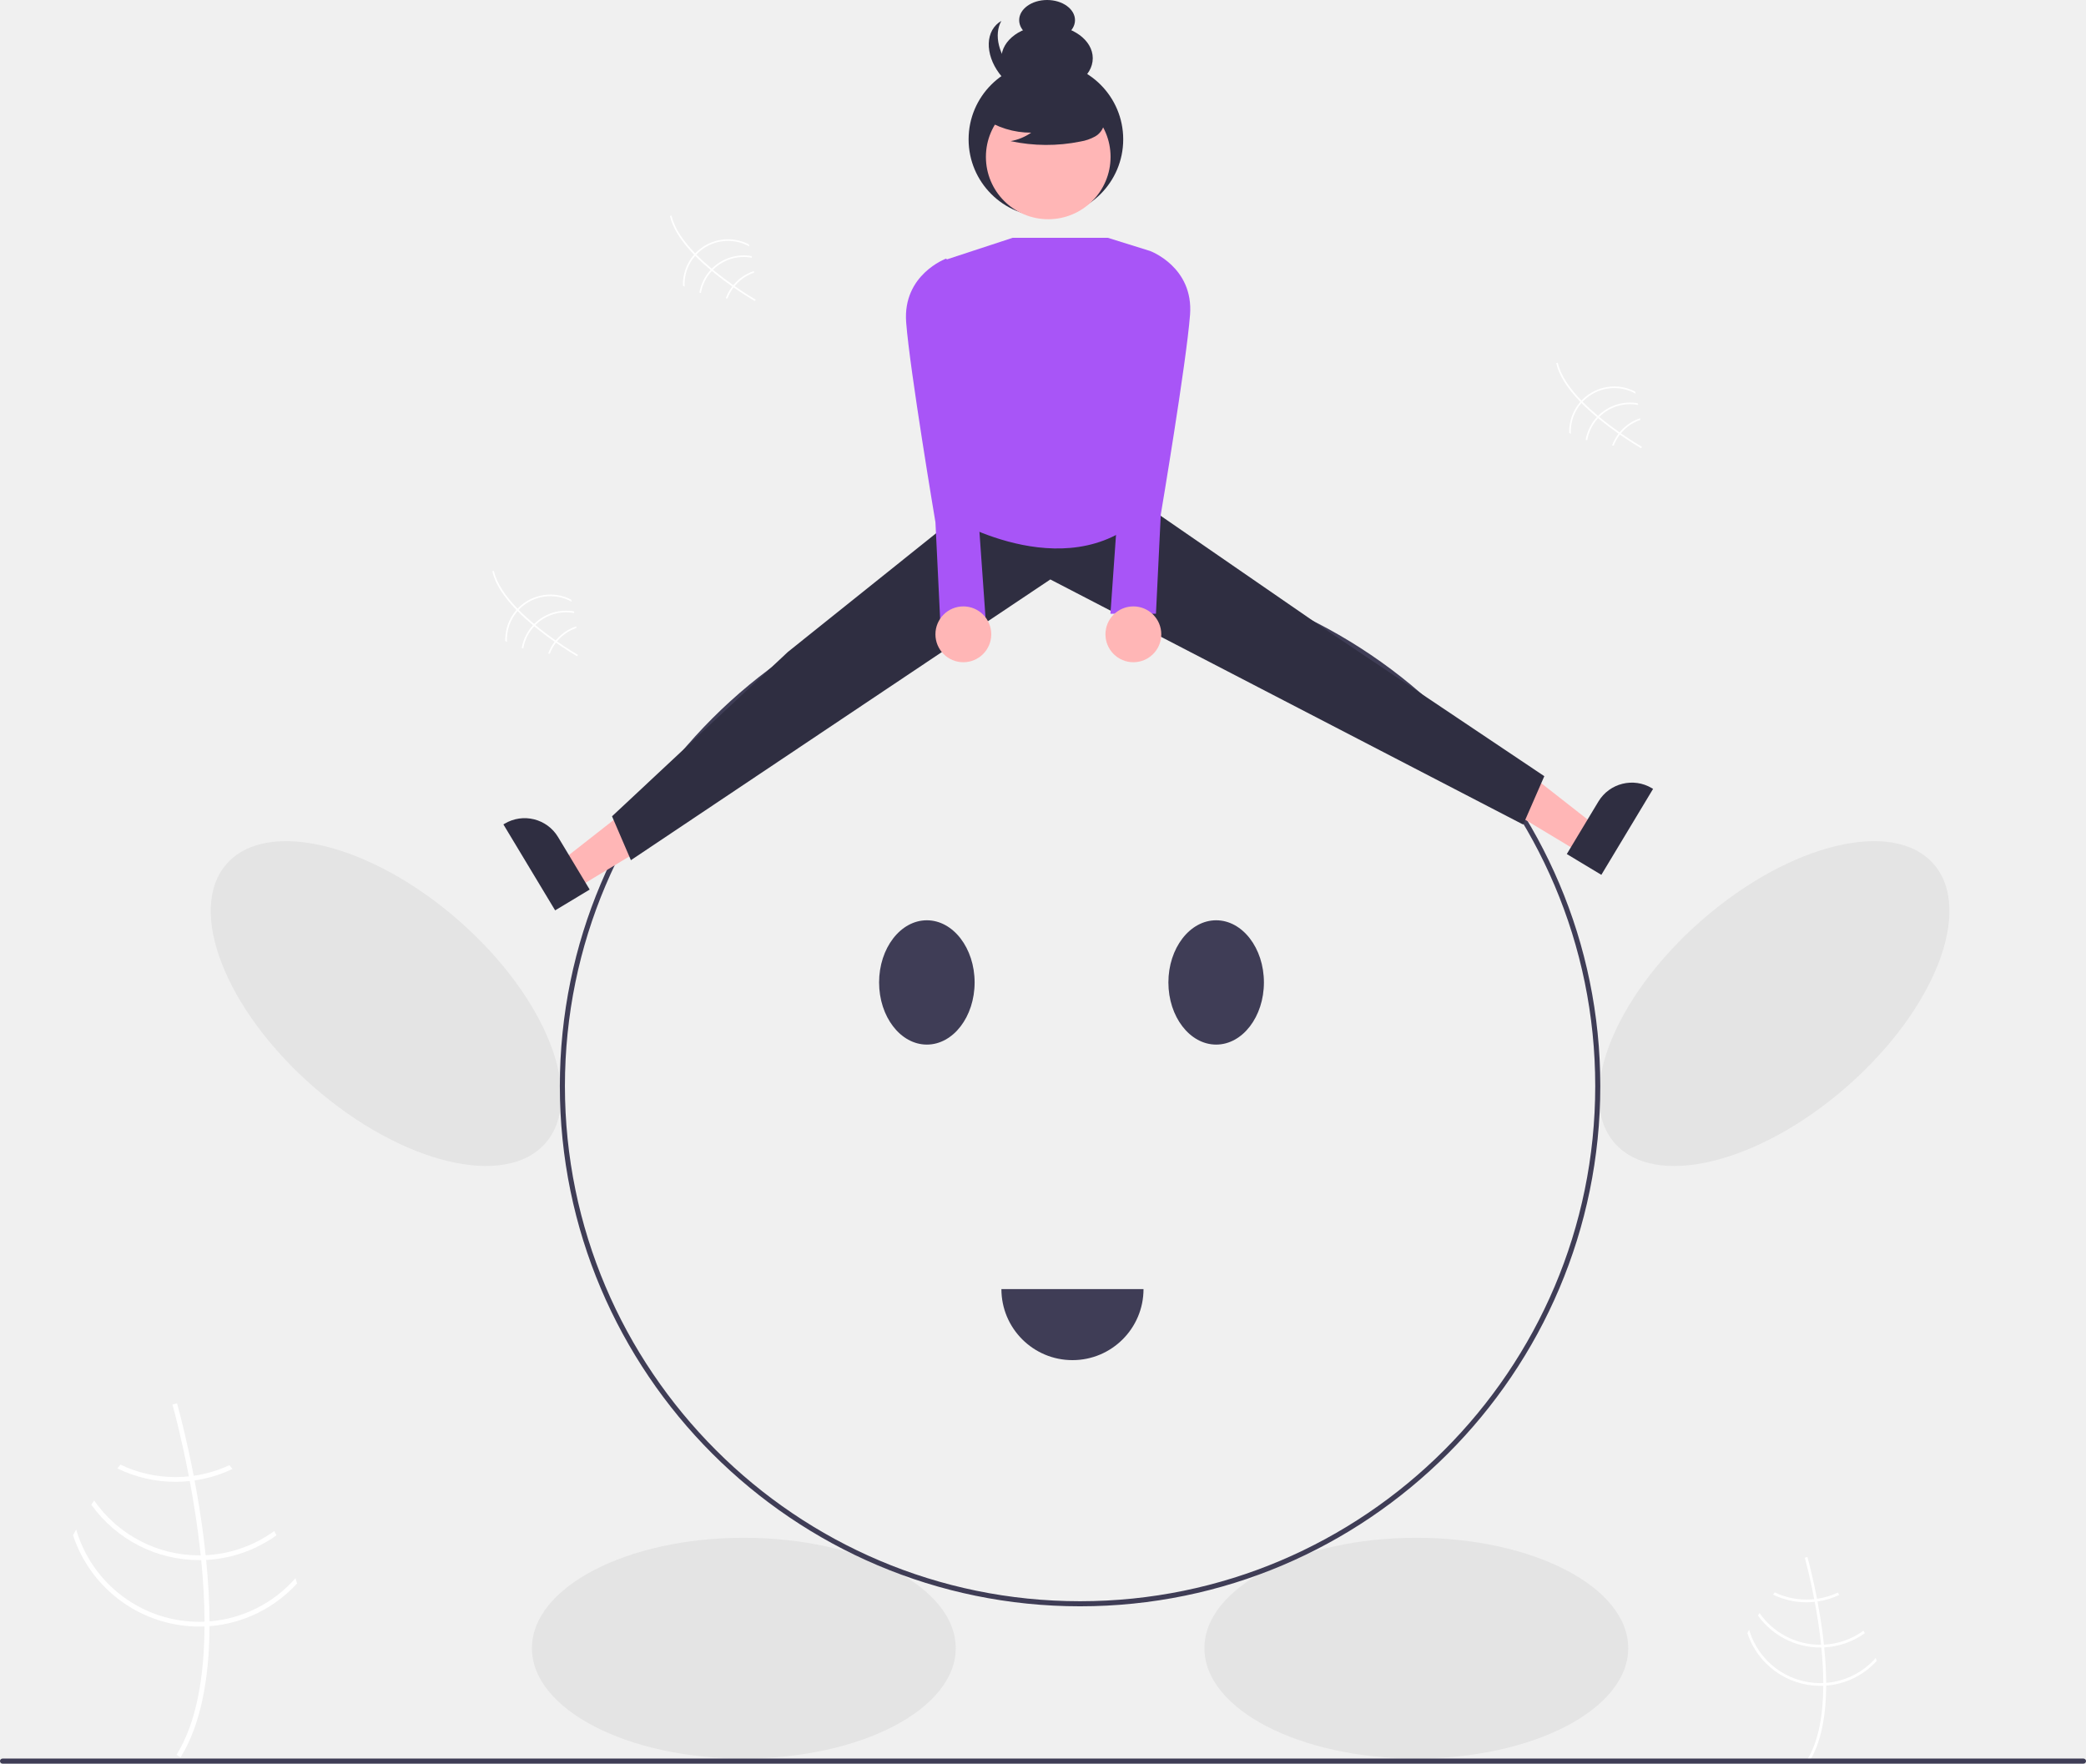
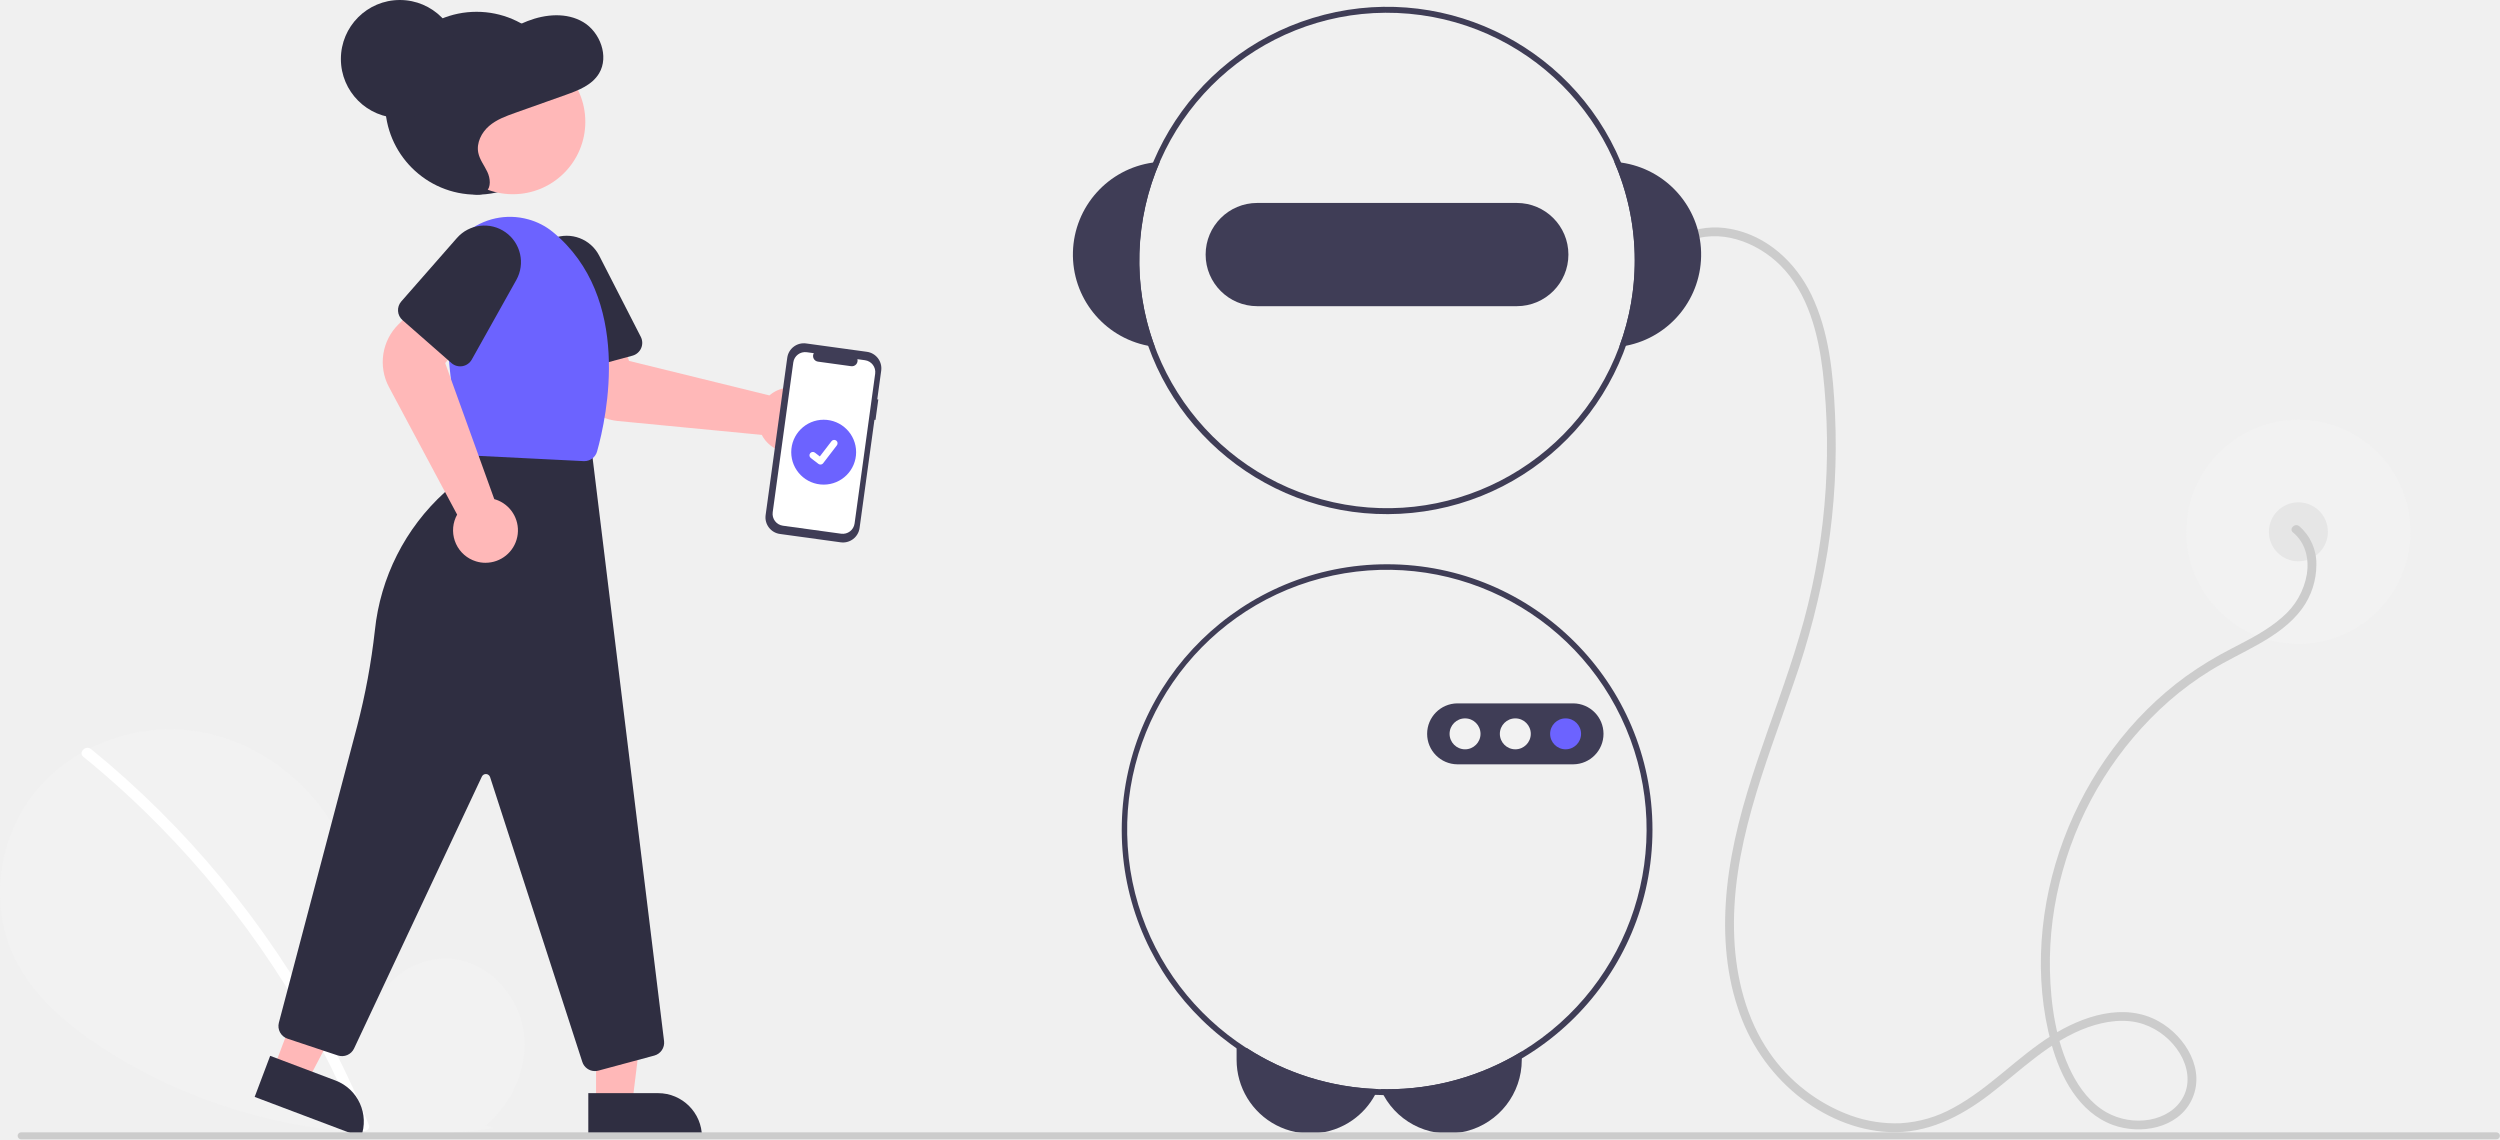
- <svg xmlns="http://www.w3.org/2000/svg" data-name="Layer 1" width="822" height="694.944" viewBox="0 0 822 694.944">
-   <path d="M925.99,752.226l-13.824,12.727,10.986-18.434c-8.656-15.696-22.812-29.262-22.812-29.262s-29.369,28.138-29.369,50.256,13.149,29.841,29.369,29.841c16.22,0,29.369-7.723,29.369-29.841A38.8,38.8,0,0,0,925.99,752.226Z" transform="translate(-189 -102.5278)" fill="#f0f0f0" />
-   <path d="M908.61,765.641v1.09c-.065,12.673-2.202,22.561-6.396,29.523-.059.103-.124.2-.184.302l-.47-.286-.448-.281c4.652-7.518,6.299-18.146,6.358-29.199.005-.356.011-.718.005-1.079-.016-4.679-.302-9.413-.761-14.011-.032-.356-.07-.718-.108-1.079-.637-6.067-1.554-11.863-2.494-16.899-.065-.356-.135-.712-.205-1.063-1.625-8.517-3.282-14.686-3.659-16.051-.043-.167-.07-.259-.076-.281l.513-.146.005-.005.518-.146c.005.022.097.329.248.901.578,2.137,2.078,7.939,3.551,15.593.065.345.135.702.2,1.058.766,4.086,1.517,8.652,2.11,13.445q.227,1.805.405,3.562c.043.362.081.723.113,1.079Q908.583,759.124,908.61,765.641Z" transform="translate(-189 -102.5278)" fill="#fff" />
-   <path d="M905.01,732.524c-.362.049-.729.097-1.101.135a29.775,29.775,0,0,1-3.044.157,28.964,28.964,0,0,1-12.522-2.828c-.227.286-.453.572-.685.864a30.036,30.036,0,0,0,13.207,3.044,30.808,30.808,0,0,0,3.249-.173c.367-.038.734-.086,1.096-.14a29.784,29.784,0,0,0,8.609-2.607q-.348-.445-.68-.874A28.865,28.865,0,0,1,905.01,732.524Z" transform="translate(-189 -102.5278)" fill="#fff" />
-   <path d="M907.725,750.588q-.559.032-1.117.032c-.113.005-.232.005-.345.005a29.117,29.117,0,0,1-23.899-12.484c-.216.318-.432.637-.642.961a30.198,30.198,0,0,0,24.541,12.603c.151,0,.302,0,.453-.005.378-.005.75-.016,1.123-.032a30.039,30.039,0,0,0,16.003-5.613c-.173-.318-.345-.637-.524-.955A28.917,28.917,0,0,1,907.725,750.588Z" transform="translate(-189 -102.5278)" fill="#fff" />
-   <path d="M908.61,765.641c-.378.032-.756.054-1.133.07-.405.016-.81.027-1.214.027a29.196,29.196,0,0,1-27.99-21.006c-.243.437-.486.869-.718,1.306a30.265,30.265,0,0,0,28.708,20.779c.405,0,.81-.005,1.209-.027.383-.011.761-.032,1.139-.059a30.177,30.177,0,0,0,19.916-9.72c-.113-.399-.243-.793-.372-1.193A29.102,29.102,0,0,1,908.61,765.641Z" transform="translate(-189 -102.5278)" fill="#fff" />
-   <path d="M810.392,274.115l.58-11.034,2.96,12.267c10.092,3.041,21.622,2.924,21.622,2.924s.779-23.905-8.314-33.204-17.797-7.14-24.617-.472c-6.819,6.669-9.173,15.322-.079,24.621A22.816,22.816,0,0,0,810.392,274.115Z" transform="translate(-189 -102.5278)" fill="#f0f0f0" />
-   <path d="M812.183,261.329l-.448-.458c-5.183-5.355-8.35-10.391-9.449-15.042-.017-.068-.03-.135-.047-.203l.315-.073.304-.066c1.135,5.074,4.812,10.219,9.332,14.89.144.152.291.306.442.456,1.931,1.961,3.997,3.833,6.08,5.578.16.136.325.273.489.409,2.762,2.289,5.531,4.349,7.996,6.08.174.123.35.244.523.363,4.185,2.913,7.418,4.825,8.138,5.244.087.053.136.08.147.087l-.156.272,0,.004-.158.274c-.011-.007-.176-.098-.475-.277-1.122-.661-4.138-2.484-7.904-5.096-.169-.119-.345-.24-.519-.363-2.002-1.403-4.195-3.014-6.415-4.785q-.838-.666-1.635-1.331c-.167-.134-.331-.271-.491-.407Q814.874,264.058,812.183,261.329Z" transform="translate(-189 -102.5278)" fill="#fff" />
-   <path d="M827.312,273.773c.132-.169.266-.34.407-.509a17.509,17.509,0,0,1,1.215-1.317,17.032,17.032,0,0,1,6.427-3.959c-.022-.213-.045-.427-.067-.645a17.663,17.663,0,0,0-6.804,4.15,18.117,18.117,0,0,0-1.295,1.408c-.139.167-.273.338-.403.509a17.514,17.514,0,0,0-2.548,4.635q.329.044.645.088A16.973,16.973,0,0,1,827.312,273.773Z" transform="translate(-189 -102.5278)" fill="#fff" />
-   <path d="M818.744,267.294q.222-.243.456-.473c.045-.049.095-.098.143-.144A17.122,17.122,0,0,1,834.524,262.1c-.04-.223-.08-.445-.125-.668a17.758,17.758,0,0,0-15.499,4.791c-.064.062-.127.124-.188.189-.157.158-.309.315-.459.475a17.664,17.664,0,0,0-4.42,8.939c.204.063.407.126.613.186A17.005,17.005,0,0,1,818.744,267.294Z" transform="translate(-189 -102.5278)" fill="#fff" />
-   <path d="M812.183,261.329c.146-.169.295-.333.448-.495.164-.173.329-.344.499-.511a17.169,17.169,0,0,1,20.405-2.676c-.078-.284-.153-.565-.235-.844a17.797,17.797,0,0,0-20.613,3.066c-.17.166-.338.335-.497.508-.157.162-.307.327-.454.493a17.745,17.745,0,0,0-4.377,12.275c.212.121.428.234.647.348A17.113,17.113,0,0,1,812.183,261.329Z" transform="translate(-189 -102.5278)" fill="#fff" />
-   <path d="M391.153,356.115l.58-11.034,2.96,12.267c10.092,3.041,21.622,2.924,21.622,2.924s.779-23.905-8.314-33.204-17.797-7.14-24.617-.472c-6.819,6.669-9.173,15.322-.079,24.621A22.816,22.816,0,0,0,391.153,356.115Z" transform="translate(-189 -102.5278)" fill="#f0f0f0" />
-   <path d="M392.944,343.329l-.448-.458c-5.183-5.355-8.35-10.391-9.449-15.042-.017-.068-.03-.135-.047-.203l.315-.073.304-.066c1.135,5.074,4.812,10.219,9.332,14.89.144.152.291.306.442.456,1.931,1.961,3.997,3.833,6.08,5.578.16.136.325.273.489.409,2.762,2.289,5.531,4.349,7.996,6.08.174.123.35.244.523.363,4.185,2.913,7.418,4.825,8.138,5.244.087.053.136.08.147.087l-.156.272,0,.004-.158.274c-.011-.007-.176-.098-.475-.277-1.122-.661-4.138-2.484-7.904-5.096-.169-.119-.345-.24-.519-.363-2.002-1.403-4.195-3.014-6.415-4.785q-.838-.666-1.635-1.331c-.167-.134-.331-.271-.491-.407Q395.635,346.058,392.944,343.329Z" transform="translate(-189 -102.5278)" fill="#fff" />
-   <path d="M408.073,355.773c.132-.169.266-.34.407-.509a17.509,17.509,0,0,1,1.215-1.317,17.032,17.032,0,0,1,6.427-3.959c-.022-.213-.045-.427-.067-.645a17.663,17.663,0,0,0-6.804,4.15,18.117,18.117,0,0,0-1.295,1.408c-.139.167-.273.338-.403.509a17.514,17.514,0,0,0-2.548,4.635q.329.044.645.088A16.973,16.973,0,0,1,408.073,355.773Z" transform="translate(-189 -102.5278)" fill="#fff" />
-   <path d="M399.505,349.294q.222-.243.456-.473c.045-.049.095-.098.143-.144A17.122,17.122,0,0,1,415.285,344.1c-.04-.223-.08-.445-.125-.668a17.758,17.758,0,0,0-15.499,4.791c-.064.062-.127.124-.188.189-.157.158-.309.315-.459.475a17.664,17.664,0,0,0-4.42,8.939c.204.063.407.126.613.186A17.005,17.005,0,0,1,399.505,349.294Z" transform="translate(-189 -102.5278)" fill="#fff" />
-   <path d="M392.944,343.329c.146-.169.295-.333.448-.495.164-.173.329-.344.499-.511a17.169,17.169,0,0,1,20.405-2.676c-.078-.284-.153-.565-.235-.844a17.797,17.797,0,0,0-20.613,3.066c-.17.166-.338.335-.497.508-.157.162-.307.327-.454.493a17.745,17.745,0,0,0-4.377,12.275c.212.121.428.234.647.348A17.113,17.113,0,0,1,392.944,343.329Z" transform="translate(-189 -102.5278)" fill="#fff" />
-   <path d="M461.153,216.115l.58-11.034,2.96,12.267c10.092,3.041,21.622,2.924,21.622,2.924s.779-23.905-8.314-33.204-17.797-7.14-24.617-.472c-6.819,6.669-9.173,15.322-.079,24.621A22.816,22.816,0,0,0,461.153,216.115Z" transform="translate(-189 -102.5278)" fill="#f0f0f0" />
-   <path d="M462.944,203.329l-.448-.458c-5.183-5.355-8.35-10.391-9.449-15.042-.017-.068-.03-.135-.047-.203l.315-.073.304-.066c1.135,5.074,4.812,10.219,9.332,14.89.144.152.291.306.442.456,1.931,1.961,3.997,3.833,6.08,5.578.16.136.325.273.489.409,2.762,2.289,5.531,4.349,7.996,6.08.174.123.35.244.523.363,4.185,2.913,7.418,4.825,8.138,5.244.087.053.136.08.147.087l-.156.272,0,.004-.158.274c-.011-.007-.176-.098-.475-.277-1.122-.661-4.138-2.484-7.904-5.096-.169-.119-.345-.24-.519-.363-2.002-1.403-4.195-3.014-6.415-4.785q-.838-.666-1.635-1.331c-.167-.134-.331-.271-.491-.407Q465.635,206.058,462.944,203.329Z" transform="translate(-189 -102.5278)" fill="#fff" />
-   <path d="M478.073,215.773c.132-.169.266-.34.407-.509a17.509,17.509,0,0,1,1.215-1.317,17.032,17.032,0,0,1,6.427-3.959c-.022-.213-.045-.427-.067-.645a17.663,17.663,0,0,0-6.804,4.15,18.117,18.117,0,0,0-1.295,1.408c-.139.167-.273.338-.403.509a17.514,17.514,0,0,0-2.548,4.635q.329.044.645.088A16.973,16.973,0,0,1,478.073,215.773Z" transform="translate(-189 -102.5278)" fill="#fff" />
-   <path d="M469.505,209.294q.222-.243.456-.473c.045-.049.095-.098.143-.144a17.122,17.122,0,0,1,15.181-4.577c-.04-.223-.08-.445-.125-.668a17.758,17.758,0,0,0-15.499,4.791c-.064.062-.127.124-.188.189-.157.158-.309.315-.459.475a17.664,17.664,0,0,0-4.42,8.939c.204.063.407.126.613.186A17.005,17.005,0,0,1,469.505,209.294Z" transform="translate(-189 -102.5278)" fill="#fff" />
-   <path d="M462.944,203.329c.146-.169.295-.333.448-.495.164-.173.329-.344.499-.511a17.169,17.169,0,0,1,20.405-2.676c-.078-.284-.153-.565-.235-.844a17.797,17.797,0,0,0-20.613,3.066c-.17.166-.338.335-.497.508-.157.162-.307.327-.454.493a17.745,17.745,0,0,0-4.377,12.275c.212.121.428.234.647.348A17.113,17.113,0,0,1,462.944,203.329Z" transform="translate(-189 -102.5278)" fill="#fff" />
-   <path d="M301.674,718.176l-23.948,22.047,19.032-31.935C281.763,681.097,257.24,657.597,257.24,657.597S206.362,706.342,206.362,744.658s22.779,51.695,50.878,51.695c28.099,0,50.877-13.379,50.877-51.695C308.117,736.13,305.593,727.085,301.674,718.176Z" transform="translate(-189 -102.5278)" fill="#f0f0f0" />
-   <path d="M271.567,741.417v1.889c-.112,21.954-3.815,39.083-11.08,51.144-.103.178-.215.346-.318.524l-.813-.496-.776-.486c8.06-13.024,10.911-31.434,11.014-50.583.009-.617.019-1.244.009-1.87-.028-8.106-.524-16.306-1.318-24.272-.056-.617-.122-1.244-.187-1.87-1.103-10.509-2.693-20.551-4.32-29.275-.112-.617-.234-1.234-.355-1.842-2.814-14.754-5.685-25.441-6.339-27.807-.075-.29-.122-.449-.131-.486l.888-.252.009-.009.898-.252c.009.037.168.57.43,1.561,1,3.703,3.6,13.754,6.152,27.012.112.598.234,1.216.346,1.833,1.328,7.078,2.627,14.988,3.656,23.291q.393,3.128.701,6.171c.075.626.14,1.253.196,1.87Q271.52,730.127,271.567,741.417Z" transform="translate(-189 -102.5278)" fill="#fff" />
-   <path d="M265.33,684.046c-.626.084-1.262.168-1.907.234a51.581,51.581,0,0,1-5.273.271,50.175,50.175,0,0,1-21.692-4.899c-.393.496-.785.991-1.187,1.496a52.033,52.033,0,0,0,22.879,5.273,53.371,53.371,0,0,0,5.629-.299c.636-.065,1.272-.15,1.898-.243a51.595,51.595,0,0,0,14.913-4.516q-.603-.771-1.178-1.515A50.003,50.003,0,0,1,265.33,684.046Z" transform="translate(-189 -102.5278)" fill="#fff" />
-   <path d="M270.033,715.34q-.968.056-1.935.056c-.196.009-.402.009-.598.009a50.441,50.441,0,0,1-41.402-21.626c-.374.552-.748,1.103-1.113,1.664a52.314,52.314,0,0,0,42.514,21.832c.262,0,.524,0,.785-.009.654-.009,1.3-.028,1.945-.056a52.038,52.038,0,0,0,27.723-9.724c-.299-.552-.598-1.103-.907-1.655A50.095,50.095,0,0,1,270.033,715.34Z" transform="translate(-189 -102.5278)" fill="#fff" />
-   <path d="M271.567,741.417c-.654.056-1.309.093-1.963.122-.701.028-1.402.047-2.104.047a50.578,50.578,0,0,1-48.489-36.39c-.421.757-.842,1.505-1.244,2.263a52.43,52.43,0,0,0,49.732,35.997c.701,0,1.402-.009,2.094-.047.664-.019,1.318-.056,1.973-.103A52.276,52.276,0,0,0,306.068,726.466c-.196-.692-.421-1.374-.645-2.066A50.415,50.415,0,0,1,271.567,741.417Z" transform="translate(-189 -102.5278)" fill="#fff" />
-   <ellipse cx="888.11" cy="497.972" rx="83.5" ry="43.5" transform="translate(-297.1753 605.519) rotate(-41.18662)" fill="#e4e4e4" />
-   <ellipse cx="341.11" cy="497.972" rx="43.5" ry="83.5" transform="translate(-447.2738 324.2317) rotate(-48.81338)" fill="#e4e4e4" />
-   <ellipse cx="293.11" cy="649.444" rx="83.5" ry="43.5" fill="#e4e4e4" />
-   <ellipse cx="558.11" cy="649.444" rx="83.5" ry="43.5" fill="#e4e4e4" />
-   <path d="M614.61,735.472c-113.037,0-205-91.962-205-205s91.963-205,205-205,205,91.962,205,205S727.648,735.472,614.61,735.472Zm0-408c-111.935,0-203,91.065-203,203s91.065,203,203,203,203-91.065,203-203S726.545,327.472,614.61,327.472Z" transform="translate(-189 -102.5278)" fill="#3f3d56" />
-   <path d="M564.637,667.013A180.457,180.457,0,0,1,446.457,460.69,180.427,180.427,0,1,0,784.736,577.058,180.457,180.457,0,0,1,564.637,667.013Z" transform="translate(-189 -102.5278)" fill="#f0f0f0" />
-   <path d="M554.232,514.135c-10.377,0-18.82-10.986-18.82-24.49s8.443-24.49,18.82-24.49,18.82,10.986,18.82,24.49S564.61,514.135,554.232,514.135Z" transform="translate(-189 -102.5278)" fill="#3f3d56" />
-   <path d="M668.232,514.135c-10.377,0-18.82-10.986-18.82-24.49s8.443-24.49,18.82-24.49,18.82,10.986,18.82,24.49S678.61,514.135,668.232,514.135Z" transform="translate(-189 -102.5278)" fill="#3f3d56" />
-   <ellipse cx="412.61" cy="22.944" rx="18" ry="13" fill="#2f2e41" />
-   <ellipse cx="412.61" cy="7.944" rx="11" ry="7.944" fill="#2f2e41" />
-   <path d="M588.666,130.667c-6.192-6.192-8.151-14.54-5.063-19.912a9.579,9.579,0,0,0-2.008,1.527c-5.077,5.077-3.494,14.891,3.536,21.92,7.03,7.03,16.843,8.612,21.92,3.536a9.578,9.578,0,0,0,1.527-2.008C603.205,138.818,594.857,136.858,588.666,130.667Z" transform="translate(-189 -102.5278)" fill="#2f2e41" />
-   <polygon points="227.324 349.912 221.002 339.408 258.508 310.023 267.839 325.525 227.324 349.912" fill="#ffb6b6" />
-   <path d="M407.755,461.247l-20.386-33.869.428-.258a15.387,15.387,0,0,1,21.118,5.247l.001.001,12.451,20.686Z" transform="translate(-189 -102.5278)" fill="#2f2e41" />
-   <polygon points="622.45 335.912 628.772 325.408 591.266 296.023 581.935 311.525 622.45 335.912" fill="#ffb6b6" />
-   <path d="M806.407,439.055l12.451-20.686.001-.001a15.387,15.387,0,0,1,21.117-5.247l.428.258-20.386,33.869Z" transform="translate(-189 -102.5278)" fill="#2f2e41" />
-   <polygon points="377.331 195.734 374.943 205.27 310.513 256.849 241.173 321.65 248.61 338.944 413.887 228.325 600.218 324.911 608.543 305.846 523.513 248.849 453.194 200.357 377.331 195.734" fill="#2f2e41" />
-   <path d="M588.026,196.236l-27.848,9.137,3.765,101.441s48.432,29.079,78.251-3.929V201.422L625.564,196.236Z" transform="translate(-189 -102.5278)" fill="#a855f7" />
-   <path d="M636.013,208.396l6.181-6.974s17.185,6.277,15.752,25.116-11.533,78.756-11.533,78.756l-1.9,39.083h-17.94l7.15-101.073Z" transform="translate(-189 -102.5278)" fill="#a855f7" />
-   <path d="M568.013,211.396l-6.181-6.974s-17.185,6.277-15.752,25.116,11.533,78.756,11.533,78.756l1.9,39.083h17.94l-7.15-101.073Z" transform="translate(-189 -102.5278)" fill="#a855f7" />
-   <circle cx="379.61" cy="249.944" r="11" fill="#ffb6b6" />
-   <circle cx="446.61" cy="249.944" r="11" fill="#ffb6b6" />
-   <circle cx="412.146" cy="54.915" r="30.464" fill="#2f2e41" />
-   <circle cx="413.064" cy="61.823" r="24.561" fill="#ffb6b6" />
-   <path d="M576.256,148.902a33.405,33.405,0,0,0,19.091,5.9,20.471,20.471,0,0,1-8.114,3.338,67.359,67.359,0,0,0,27.514.155,17.807,17.807,0,0,0,5.76-1.978,7.289,7.289,0,0,0,3.555-4.755c.604-3.449-2.083-6.582-4.876-8.693a35.967,35.967,0,0,0-30.224-6.04c-3.376.873-6.759,2.347-8.951,5.059s-2.843,6.891-.753,9.684Z" transform="translate(-189 -102.5278)" fill="#2f2e41" />
-   <path d="M1010,797.472H190a1,1,0,0,1,0-2h820a1,1,0,0,1,0,2Z" transform="translate(-189 -102.5278)" fill="#3f3d56" />
-   <path d="M583.61,610.472a28,28,0,1,0,56,0Z" transform="translate(-189 -102.5278)" fill="#3f3d56" />
-   <circle cx="525.732" cy="448.944" r="24" fill="#f0f0f0" />
-   <circle cx="318.732" cy="448.944" r="24" fill="#f0f0f0" />
+ <svg xmlns="http://www.w3.org/2000/svg" data-name="Layer 1" width="847.62" height="386.288" viewBox="0 0 847.62 386.288">
+   <circle cx="779.266" cy="180.31" r="38" fill="#f2f2f2" />
+   <circle cx="779.266" cy="180.31" r="10" fill="#e6e6e6" />
+   <path d="M953.629,437.379c4.212,3.436,5.496,8.853,4.712,14.082a24.452,24.452,0,0,1-8.394,14.681c-5.009,4.452-11.119,7.461-17.014,10.542a123.752,123.752,0,0,0-15.575,9.455c-18.961,13.781-33.285,33.403-41.483,55.3-8.184,21.86-10.38,46.672-4.161,69.327,3.077,11.209,9.302,23.303,20.898,27.521,9.244,3.362,21.864,1.196,26.571-8.33,5.056-10.234-1.998-21.737-11.084-26.818-11.778-6.586-25.847-1.773-36.441,4.893-11.663,7.339-21.039,17.871-33.215,24.448a41.739,41.739,0,0,1-17.844,5.205,44.69,44.69,0,0,1-16.909-2.612,57.273,57.273,0,0,1-27.662-21.471c-7.734-11.243-11.196-25.025-11.828-38.525-1.413-30.206,10.52-58.465,20.094-86.477a264.211,264.211,0,0,0,11.519-44.86,232.406,232.406,0,0,0,2.545-46.388c-.634-13.714-1.986-28.054-8.039-40.579-5.322-11.013-15.049-20.027-27.346-22.3a27.277,27.277,0,0,0-16.439,1.888c-1.754.8-.231,3.387,1.514,2.59,10.883-4.965,23.746-.134,31.784,7.882,9.386,9.361,12.833,23.184,14.364,35.939a225.589,225.589,0,0,1-7.968,89.993c-8.347,28.352-21.476,55.521-24.506,85.226-1.382,13.555-.672,27.567,3.66,40.565a63.359,63.359,0,0,0,20.078,29.566c8.842,7.148,19.72,12.019,31.171,12.561,12.854.609,24.127-5.122,34.1-12.745,10.681-8.165,20.509-18.239,33.447-22.817,5.899-2.087,12.617-3.061,18.673-1.052a23.43,23.43,0,0,1,12.452,10.012c2.63,4.374,3.601,9.842,1.2,14.541-2.257,4.418-6.662,6.973-11.431,7.847a22.18,22.18,0,0,1-14.724-2.502c-5.224-2.984-9.047-7.991-11.725-13.281-5.34-10.55-7.135-23.107-7.407-34.817a115.287,115.287,0,0,1,4.348-33.853,119.456,119.456,0,0,1,36.089-57.529,105.961,105.961,0,0,1,13.974-10.289c5.38-3.316,11.123-5.966,16.607-9.094,5.397-3.079,10.715-6.757,14.432-11.823a25.435,25.435,0,0,0,4.887-14.951,16.766,16.766,0,0,0-5.804-13.072c-1.484-1.211-3.619.9-2.121,2.121Z" transform="translate(-176.1901 -256.856)" fill="#ccc" />
+   <path d="M598.876,612.166a87.339,87.339,0,0,0,44.47,13.94,20.85,20.85,0,0,1-.95,1.96,25.067,25.067,0,0,1-7.6,8.55,24.969,24.969,0,0,1-39.34-20.42v-4.03Z" transform="translate(-176.1901 -256.856)" fill="#3f3d56" />
+   <path d="M692.146,613.346v2.85a24.961,24.961,0,0,1-46.88,11.95,20.848,20.848,0,0,1-.99-2.01c.73.02,1.45.03,2.18.03A87.467,87.467,0,0,0,692.146,613.346Z" transform="translate(-176.1901 -256.856)" fill="#3f3d56" />
+   <path d="M725.786,311.966c-.75-.11-1.51-.18-2.27-.23a83.981,83.981,0,0,1,1.67,62.71c.76-.09,1.51-.21,2.26-.35a31.502,31.502,0,0,0-1.66-62.13Z" transform="translate(-176.1901 -256.856)" fill="#3f3d56" />
+   <path d="M569.396,311.736c-.76.05-1.52.12-2.27.23a31.502,31.502,0,0,0-1.66,62.13c.75.14,1.5.26,2.26.35a83.981,83.981,0,0,1,1.67-62.71Z" transform="translate(-176.1901 -256.856)" fill="#3f3d56" />
+   <path d="M725.786,311.966a85.997,85.997,0,1,0,6.67,33.2A86.115,86.115,0,0,0,725.786,311.966Zm-.6,62.48a83.981,83.981,0,1,1,5.27-29.28A84.122,84.122,0,0,1,725.186,374.446Z" transform="translate(-176.1901 -256.856)" fill="#3f3d56" />
+   <path d="M690.456,325.666h-88a17.5,17.5,0,0,0,0,35h88a17.5,17.5,0,0,0,0-35Z" transform="translate(-176.1901 -256.856)" fill="#3f3d56" />
+   <path d="M646.456,448.166a89.997,89.997,0,0,0-4.06,179.9c.95.05,1.91.08,2.87.08.4.02.79.02,1.19.02a90,90,0,0,0,0-180Zm45.69,165.18a87.467,87.467,0,0,1-45.69,12.82c-.73,0-1.45-.01-2.18-.03q-.465,0-.93-.03a88.051,88.051,0,1,1,48.8-12.76Z" transform="translate(-176.1901 -256.856)" fill="#3f3d56" />
+   <path d="M709.623,515.999h-39.334a10.334,10.334,0,0,1,0-20.667h39.334a10.334,10.334,0,0,1,0,20.667Z" transform="translate(-176.1901 -256.856)" fill="#3f3d56" />
+   <circle cx="496.722" cy="248.81" r="5.244" fill="#f2f2f2" />
+   <circle cx="513.766" cy="248.81" r="5.244" fill="#f2f2f2" />
+   <circle cx="530.811" cy="248.81" r="5.244" fill="#6c63ff" />
+   <path d="M340.816,638.554c8.993-7.599,14.455-19.602,13.022-31.288s-10.305-22.428-21.813-24.91-24.628,4.388-28.123,15.63c-1.924-21.674-4.141-44.257-15.664-62.715-10.434-16.713-28.507-28.672-48.093-30.811s-40.208,5.941-52.424,21.4-15.206,37.934-6.651,55.682c6.302,13.075,17.914,22.805,30.079,30.721,38.813,25.255,86.96,33.788,132.772,27.046Z" transform="translate(-176.1901 -256.856)" fill="#f2f2f2" />
+   <path d="M207.089,510.848a317.625,317.625,0,0,1,44.264,43.954,322.163,322.163,0,0,1,34.908,51.663,320.844,320.844,0,0,1,14.948,31.651c.898,2.2-2.675,3.158-3.562.982A315.276,315.276,0,0,0,268.839,584.593a317.26,317.26,0,0,0-38.636-47.729A316.501,316.501,0,0,0,204.477,513.46c-1.844-1.502.783-4.102,2.612-2.612Z" transform="translate(-176.1901 -256.856)" fill="#fff" />
+   <circle cx="161.576" cy="35" r="31" fill="#2f2e41" />
+   <path d="M453.384,405.367a10.778,10.778,0,0,1-2.149,2.373,11.002,11.002,0,0,1-16.227-2.498,10.24,10.24,0,0,1-.537-.938l-48.85-4.713a18.013,18.013,0,0,1-15.887-14.5l-2.773-14.617,19.064-2.966,3.421,11.709,47.628,11.699a10.49,10.49,0,0,1,1.17-.89,11.003,11.003,0,0,1,15.139,15.341Z" transform="translate(-176.1901 -256.856)" fill="#ffb8b8" />
+   <path d="M390.618,377.45l-21.296,5.753a4.505,4.505,0,0,1-5.518-3.171l-7.459-27.612a12.399,12.399,0,0,1,23.004-8.888l14.1,27.521A4.5,4.5,0,0,1,390.618,377.45Z" transform="translate(-176.1901 -256.856)" fill="#2f2e41" />
+   <polygon points="202.092 374.133 214.351 374.133 220.184 326.845 202.089 326.846 202.092 374.133" fill="#ffb8b8" />
+   <path d="M375.655,627.486h38.531a0,0,0,0,1,0,0v14.887a0,0,0,0,1,0,0H390.542a14.887,14.887,0,0,1-14.887-14.887v0A0,0,0,0,1,375.655,627.486Z" transform="translate(613.6792 1012.984) rotate(179.9974)" fill="#2f2e41" />
+   <polygon points="92.822 362.185 104.292 366.515 126.454 324.337 109.526 317.946 92.822 362.185" fill="#ffb8b8" />
+   <path d="M263.921,621.161h38.531a0,0,0,0,1,0,0v14.887a0,0,0,0,1,0,0H278.808a14.887,14.887,0,0,1-14.887-14.887v0A0,0,0,0,1,263.921,621.161Z" transform="translate(149.8827 1059.861) rotate(-159.3148)" fill="#2f2e41" />
+   <path d="M377.895,620.005a4.497,4.497,0,0,1-4.276-3.114L342.351,520.327a1.5,1.5,0,0,0-2.785-.177l-43.334,92.201a4.504,4.504,0,0,1-5.495,2.355L273.669,609.017a4.509,4.509,0,0,1-2.928-5.418l26.544-100.547a229.082,229.082,0,0,0,6.003-32.427,73.51,73.51,0,0,1,23.717-46.877,34.205,34.205,0,0,0,10.766-20.463l.072-.503,38.874,6.138,24.624,200.929a4.52,4.52,0,0,1-3.297,4.892l-18.974,5.108A4.48,4.48,0,0,1,377.895,620.005Z" transform="translate(-176.1901 -256.856)" fill="#2f2e41" />
+   <circle cx="173.891" cy="41.291" r="24.561" fill="#ffb8b8" />
+   <path d="M374.301,413.205c-.077,0-.154-.002-.231-.006L335.534,411.272a4.475,4.475,0,0,1-4.252-4.035l-5.264-51.328a23.172,23.172,0,0,1,29.324-24.67h0a22.474,22.474,0,0,1,8.246,4.242c27.108,22.262,18.367,62.598,15.043,74.43A4.482,4.482,0,0,1,374.301,413.205Z" transform="translate(-176.1901 -256.856)" fill="#6c63ff" />
+   <path d="M340.776,447.67a10.778,10.778,0,0,1-3.166-.475,11.002,11.002,0,0,1-6.909-14.894,10.238,10.238,0,0,1,.483-.967l-23.135-43.281a18.013,18.013,0,0,1,3.272-21.259l10.634-10.405,13.03,14.229-7.853,9.334,16.642,46.134a10.492,10.492,0,0,1,1.389.481,11.003,11.003,0,0,1-4.387,21.102Z" transform="translate(-176.1901 -256.856)" fill="#ffb8b8" />
+   <path d="M329.252,379.95l-16.586-14.544a4.505,4.505,0,0,1-.417-6.35l18.857-21.505a12.399,12.399,0,0,1,20.142,14.229L336.145,378.764a4.5,4.5,0,0,1-6.894,1.186Z" transform="translate(-176.1901 -256.856)" fill="#2f2e41" />
+   <path d="M334.277,322.005c2.241.795,4.988,1.495,6.752-.153,1.722-1.609,1.408-4.551.394-6.718s-2.587-4.096-3.069-6.456c-.691-3.381,1.096-6.894,3.647-9.098s5.762-3.362,8.896-4.477l17.193-6.112c4.256-1.513,8.842-3.29,11.223-7.271,3.446-5.761.296-13.995-5.357-17.356s-12.792-2.735-18.891-.372c-3.373,1.307-6.582,3.109-10.07,4.029-6.884,1.816-14.712.187-20.761,4.068-5.266,3.379-7.709,10.273-7.531,16.724s2.553,12.595,5.058,18.494c1.491,3.51,3.083,7.06,5.607,9.852s6.173,4.745,9.817,4.231Z" transform="translate(-176.1901 -256.856)" fill="#2f2e41" />
+   <circle cx="135.576" cy="20" r="20" fill="#2f2e41" />
+   <path id="a5b0fbf6-85a2-48e8-ad40-c81376cd9893-244" data-name="Path 22" d="M473.978,392.306l-.355-.049,1.337-9.723a5.68,5.68,0,0,0-4.854-6.401l-20.6-2.832a5.68,5.68,0,0,0-6.401,4.854l-7.332,53.34a5.68,5.68,0,0,0,4.854,6.401l20.6,2.832a5.68,5.68,0,0,0,6.401-4.854L472.672,399.178l.355.049Z" transform="translate(-176.1901 -256.856)" fill="#3f3d56" />
+   <path id="a5d1dbd7-b3f0-4599-af89-34309e57a462-245" data-name="Path 23" d="M469.459,378.986l-2.565-.353a1.922,1.922,0,0,1-2.124,2.381l-11.256-1.547a1.922,1.922,0,0,1-1.403-2.866l-2.395-.329a4.046,4.046,0,0,0-4.56,3.458L438.172,430.534a4.046,4.046,0,0,0,3.458,4.56l19.743,2.714a4.046,4.046,0,0,0,4.56-3.458h0l6.984-50.804a4.046,4.046,0,0,0-3.458-4.559Z" transform="translate(-176.1901 -256.856)" fill="#fff" />
+   <circle cx="279.266" cy="153.31" r="11" fill="#6c63ff" />
+   <path d="M454.366,414.362a1.141,1.141,0,0,1-.686-.228l-.012-.009-2.585-1.979a1.148,1.148,0,1,1,1.397-1.823l1.674,1.284,3.957-5.16a1.148,1.148,0,0,1,1.61-.213l-.025.033.025-.033a1.15,1.15,0,0,1,.213,1.61l-4.654,6.07A1.149,1.149,0,0,1,454.366,414.362Z" transform="translate(-176.1901 -256.856)" fill="#fff" />
+   <path d="M1022.619,643.144h-839.294a1.191,1.191,0,0,1,0-2.381h839.294a1.191,1.191,0,0,1,0,2.381Z" transform="translate(-176.1901 -256.856)" fill="#ccc" />
</svg>
